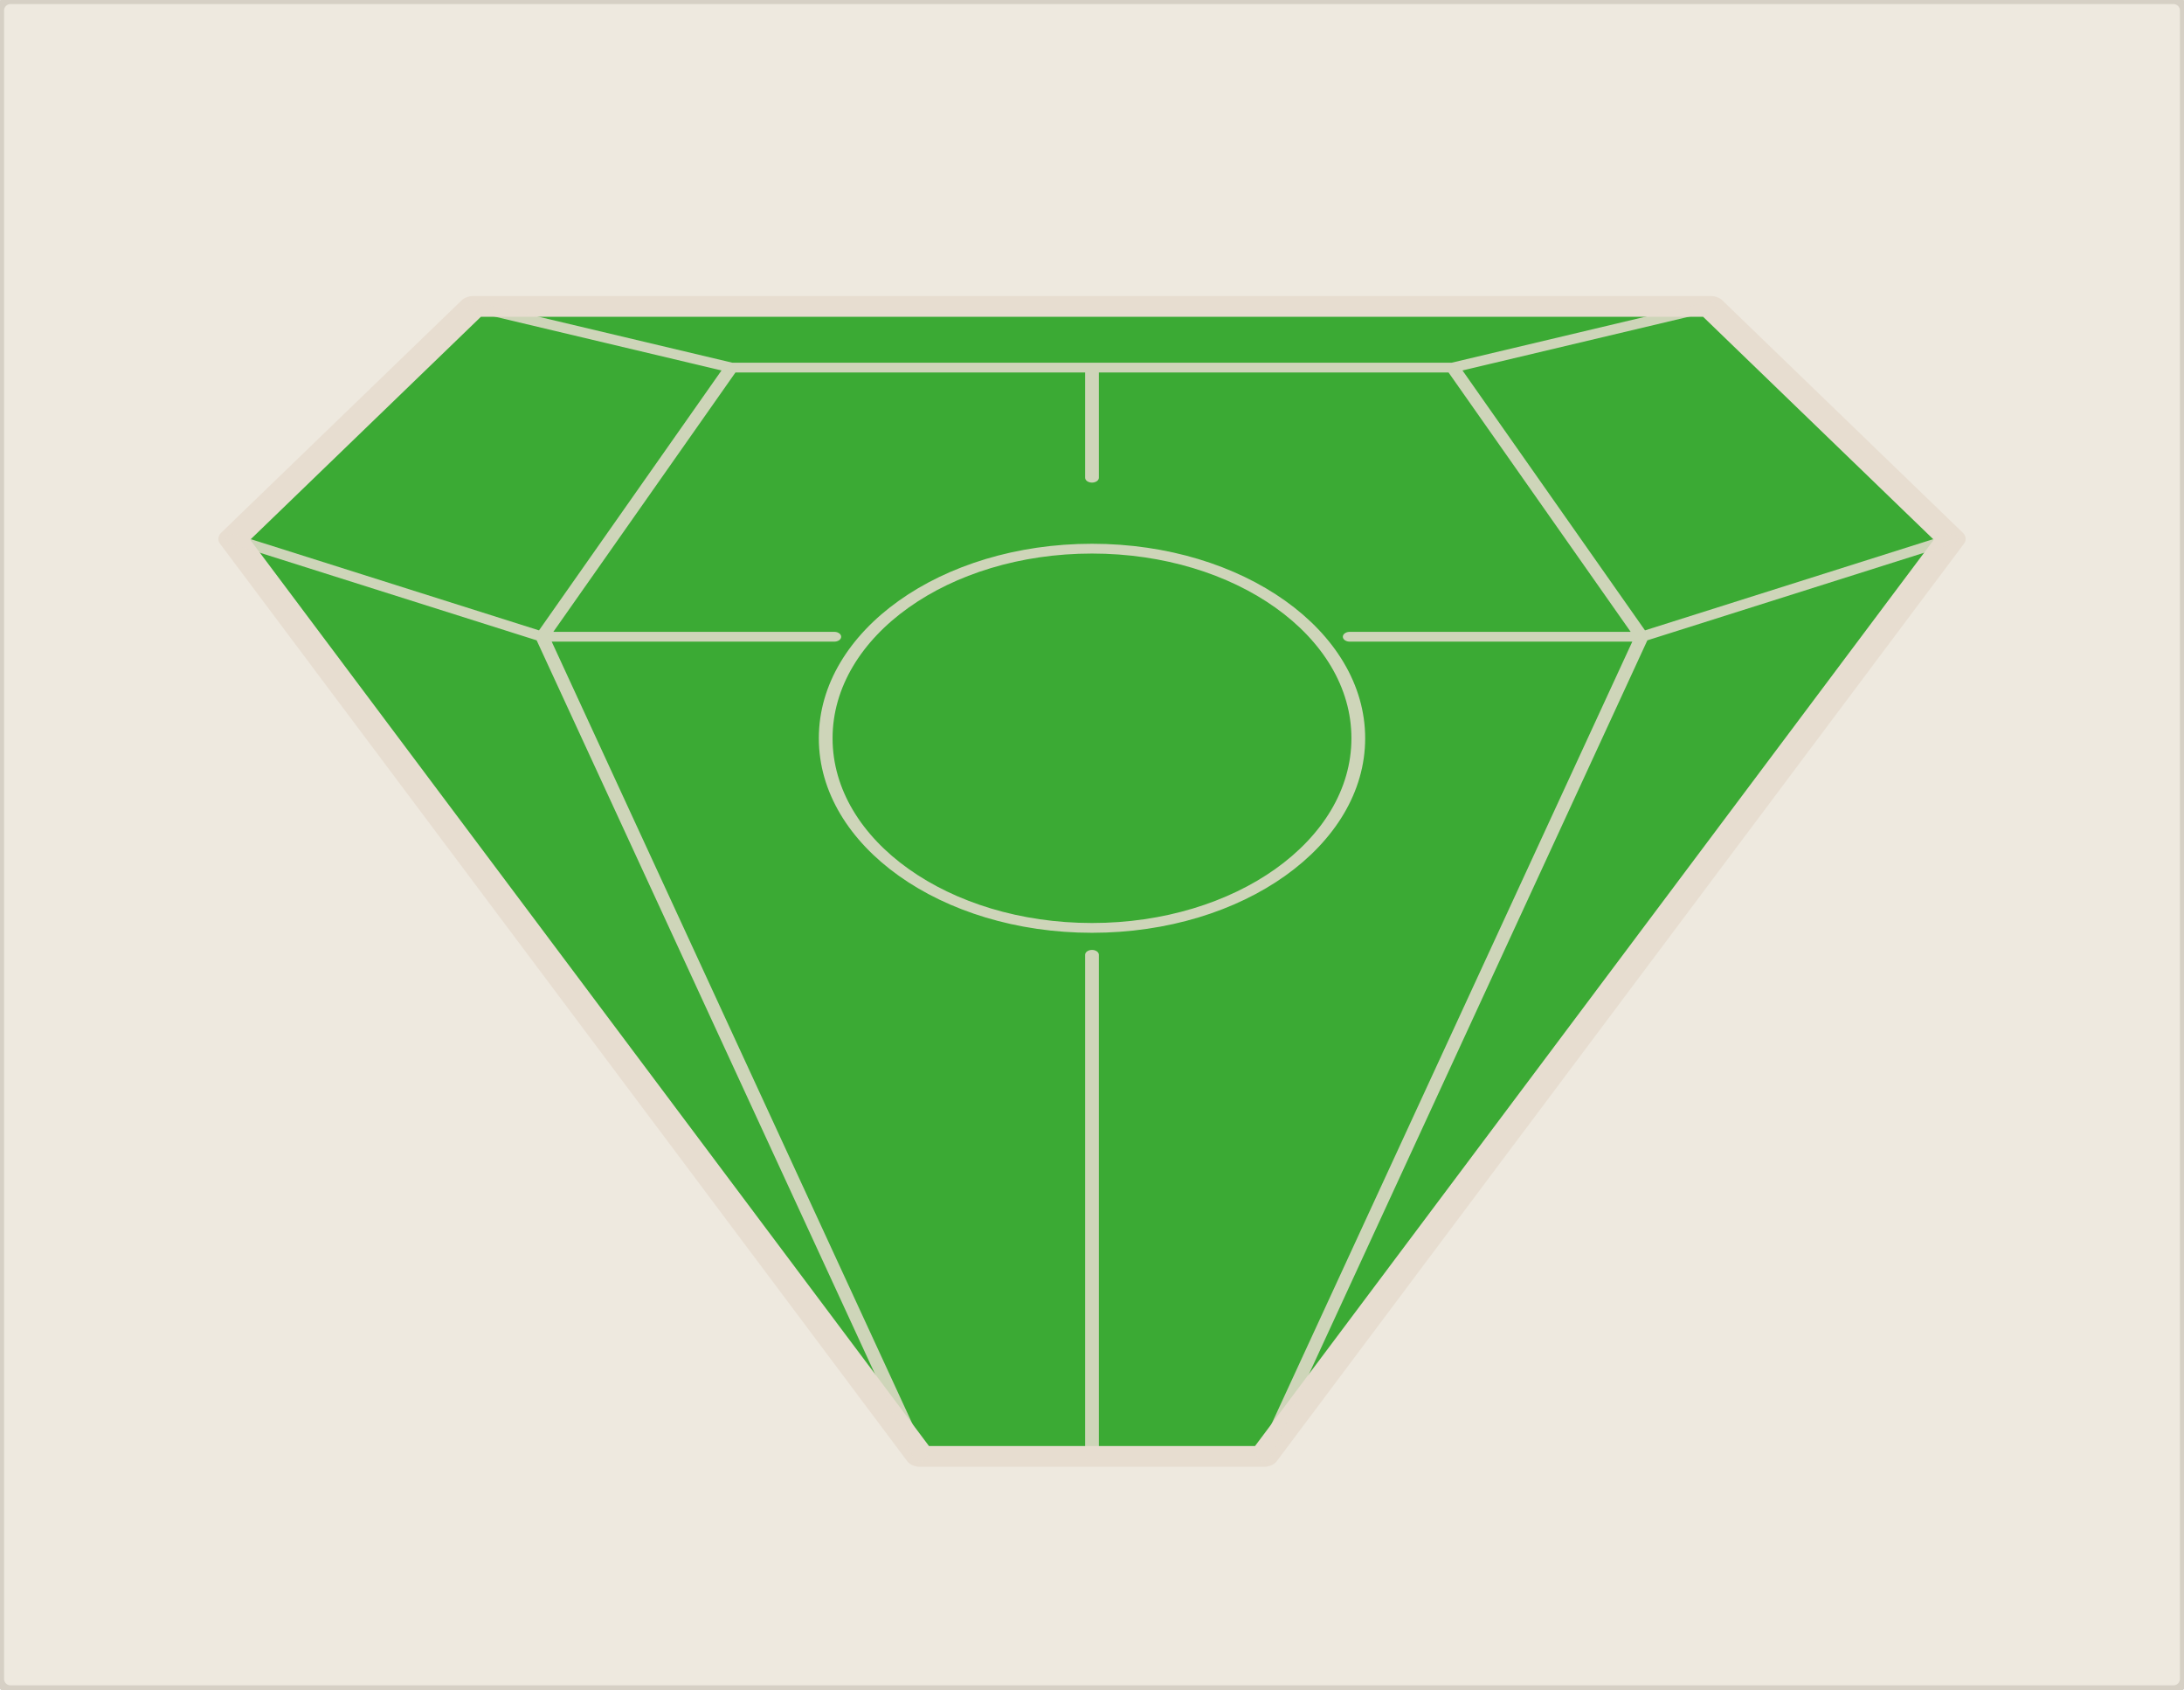
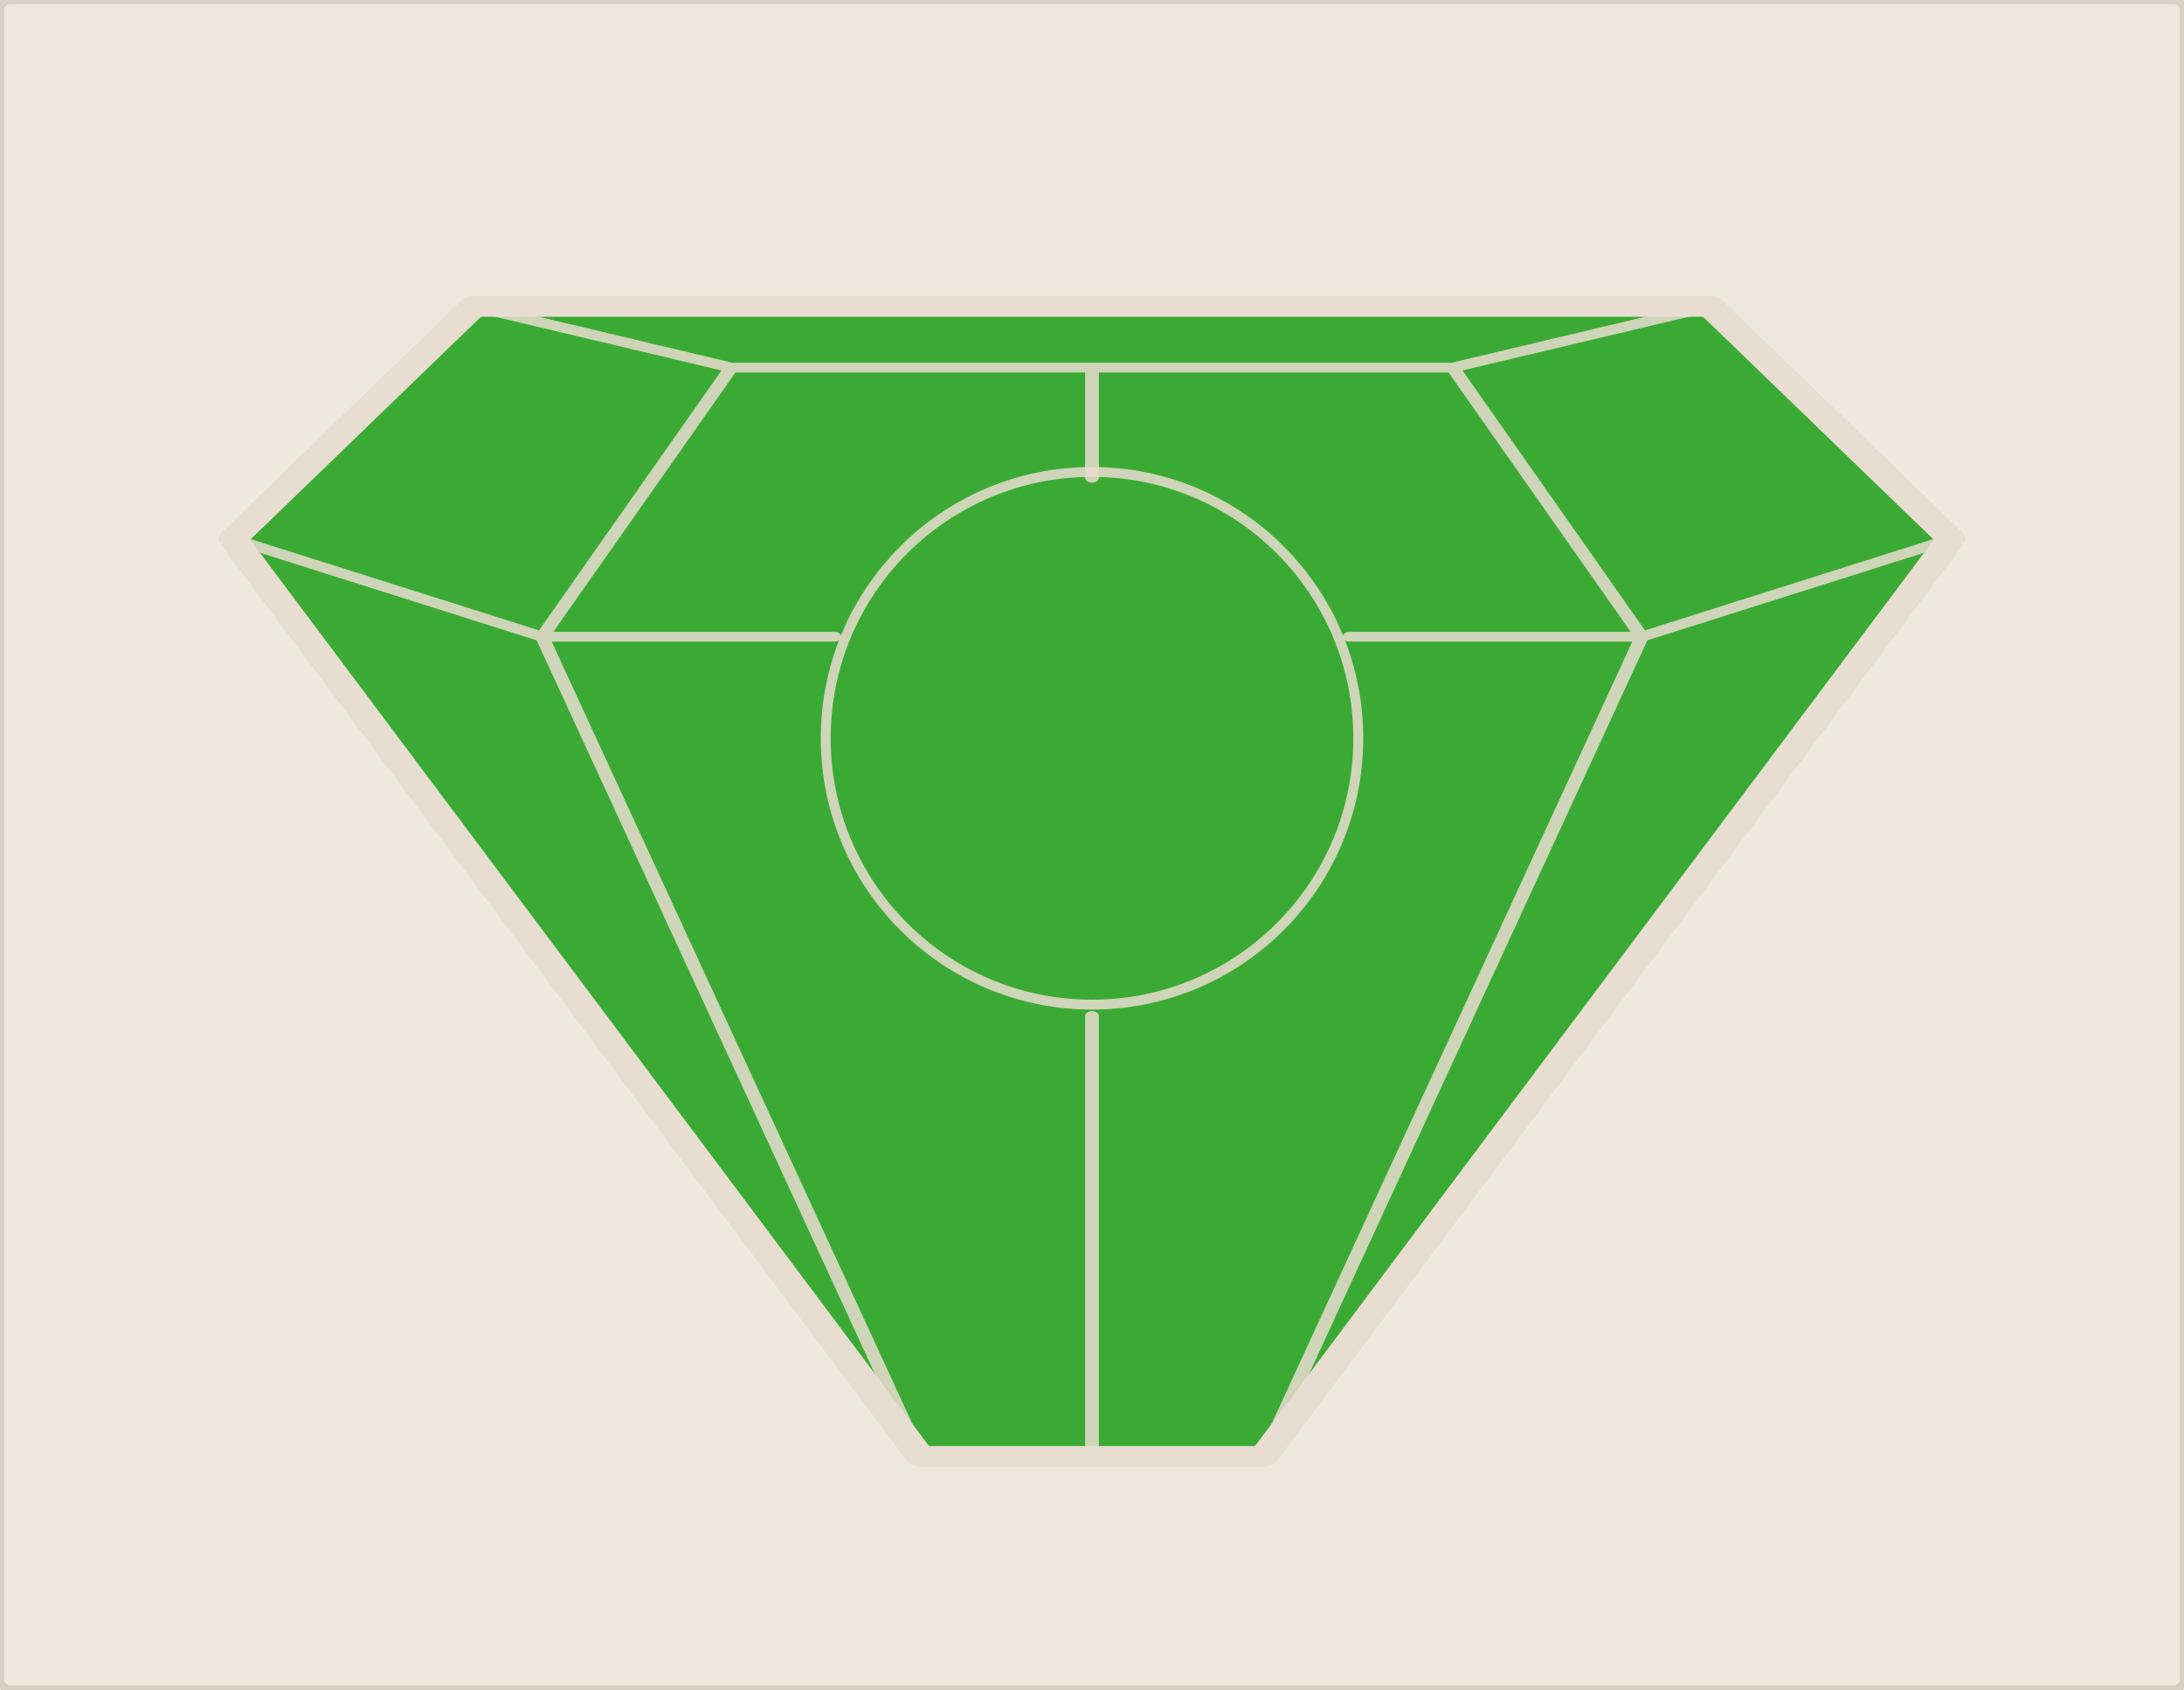
<svg xmlns="http://www.w3.org/2000/svg" width="375mm" height="290mm" viewBox="0 0 37.5 29" role="img" aria-label="Diamanten, gron, bakgrundsskiva">
  <rect width="37.5" height="29" rx=".18" fill="#eee9df" stroke="#d6d0c5" stroke-width=".14" />
-   <g transform="translate(4 4) scale(29.5 21)" stroke-linejoin="round" stroke-linecap="round">
-     <path d="M .14 .06 L .86 .06 L 1 .25 L .60 1 L .40 1 L 0 .25 Z" fill="#3BAA34" stroke="#e7ddd0" stroke-width=".017" />
-     <g fill="none" stroke="#e7ddd0" stroke-width=".008" opacity=".85">
-       <path d="M .14 .06 L .29 .11 L .5 .11 L .71 .11 L .86 .06 M 0 .25 L .18 .33 L .29 .11 M .18 .33 H .35 M .65 .33 H .82 L 1 .25 M .71 .11 L .82 .33 M .18 .33 L .40 1 M .82 .33 L .60 1 M .50 .11 V .20 M .50 .59 V 1" />
-       <circle cx=".5" cy=".413" r=".155" />
+   <g transform="translate(4 4)" stroke-linejoin="round" stroke-linecap="round">
+     <g transform="scale(29.5 21)">
+       <path d="M .14 .06 L .86 .06 L 1 .25 L .60 1 L .40 1 L 0 .25 Z" fill="#3BAA34" stroke="#e7ddd0" stroke-width=".017" />
+       <path d="M .14 .06 L .29 .11 L .5 .11 L .71 .11 L .86 .06 M 0 .25 L .18 .33 L .29 .11 M .18 .33 H .35 M .65 .33 H .82 L 1 .25 M .71 .11 L .82 .33 M .18 .33 L .40 1 M .82 .33 L .60 1 M .50 .11 V .20 M .50 .64 V 1" fill="none" stroke="#e7ddd0" stroke-width=".008" opacity=".85" />
    </g>
+     <circle cx="14.75" cy="8.673" r="4.572" fill="none" stroke="#e7ddd0" stroke-width=".17" opacity=".85" />
  </g>
</svg>
